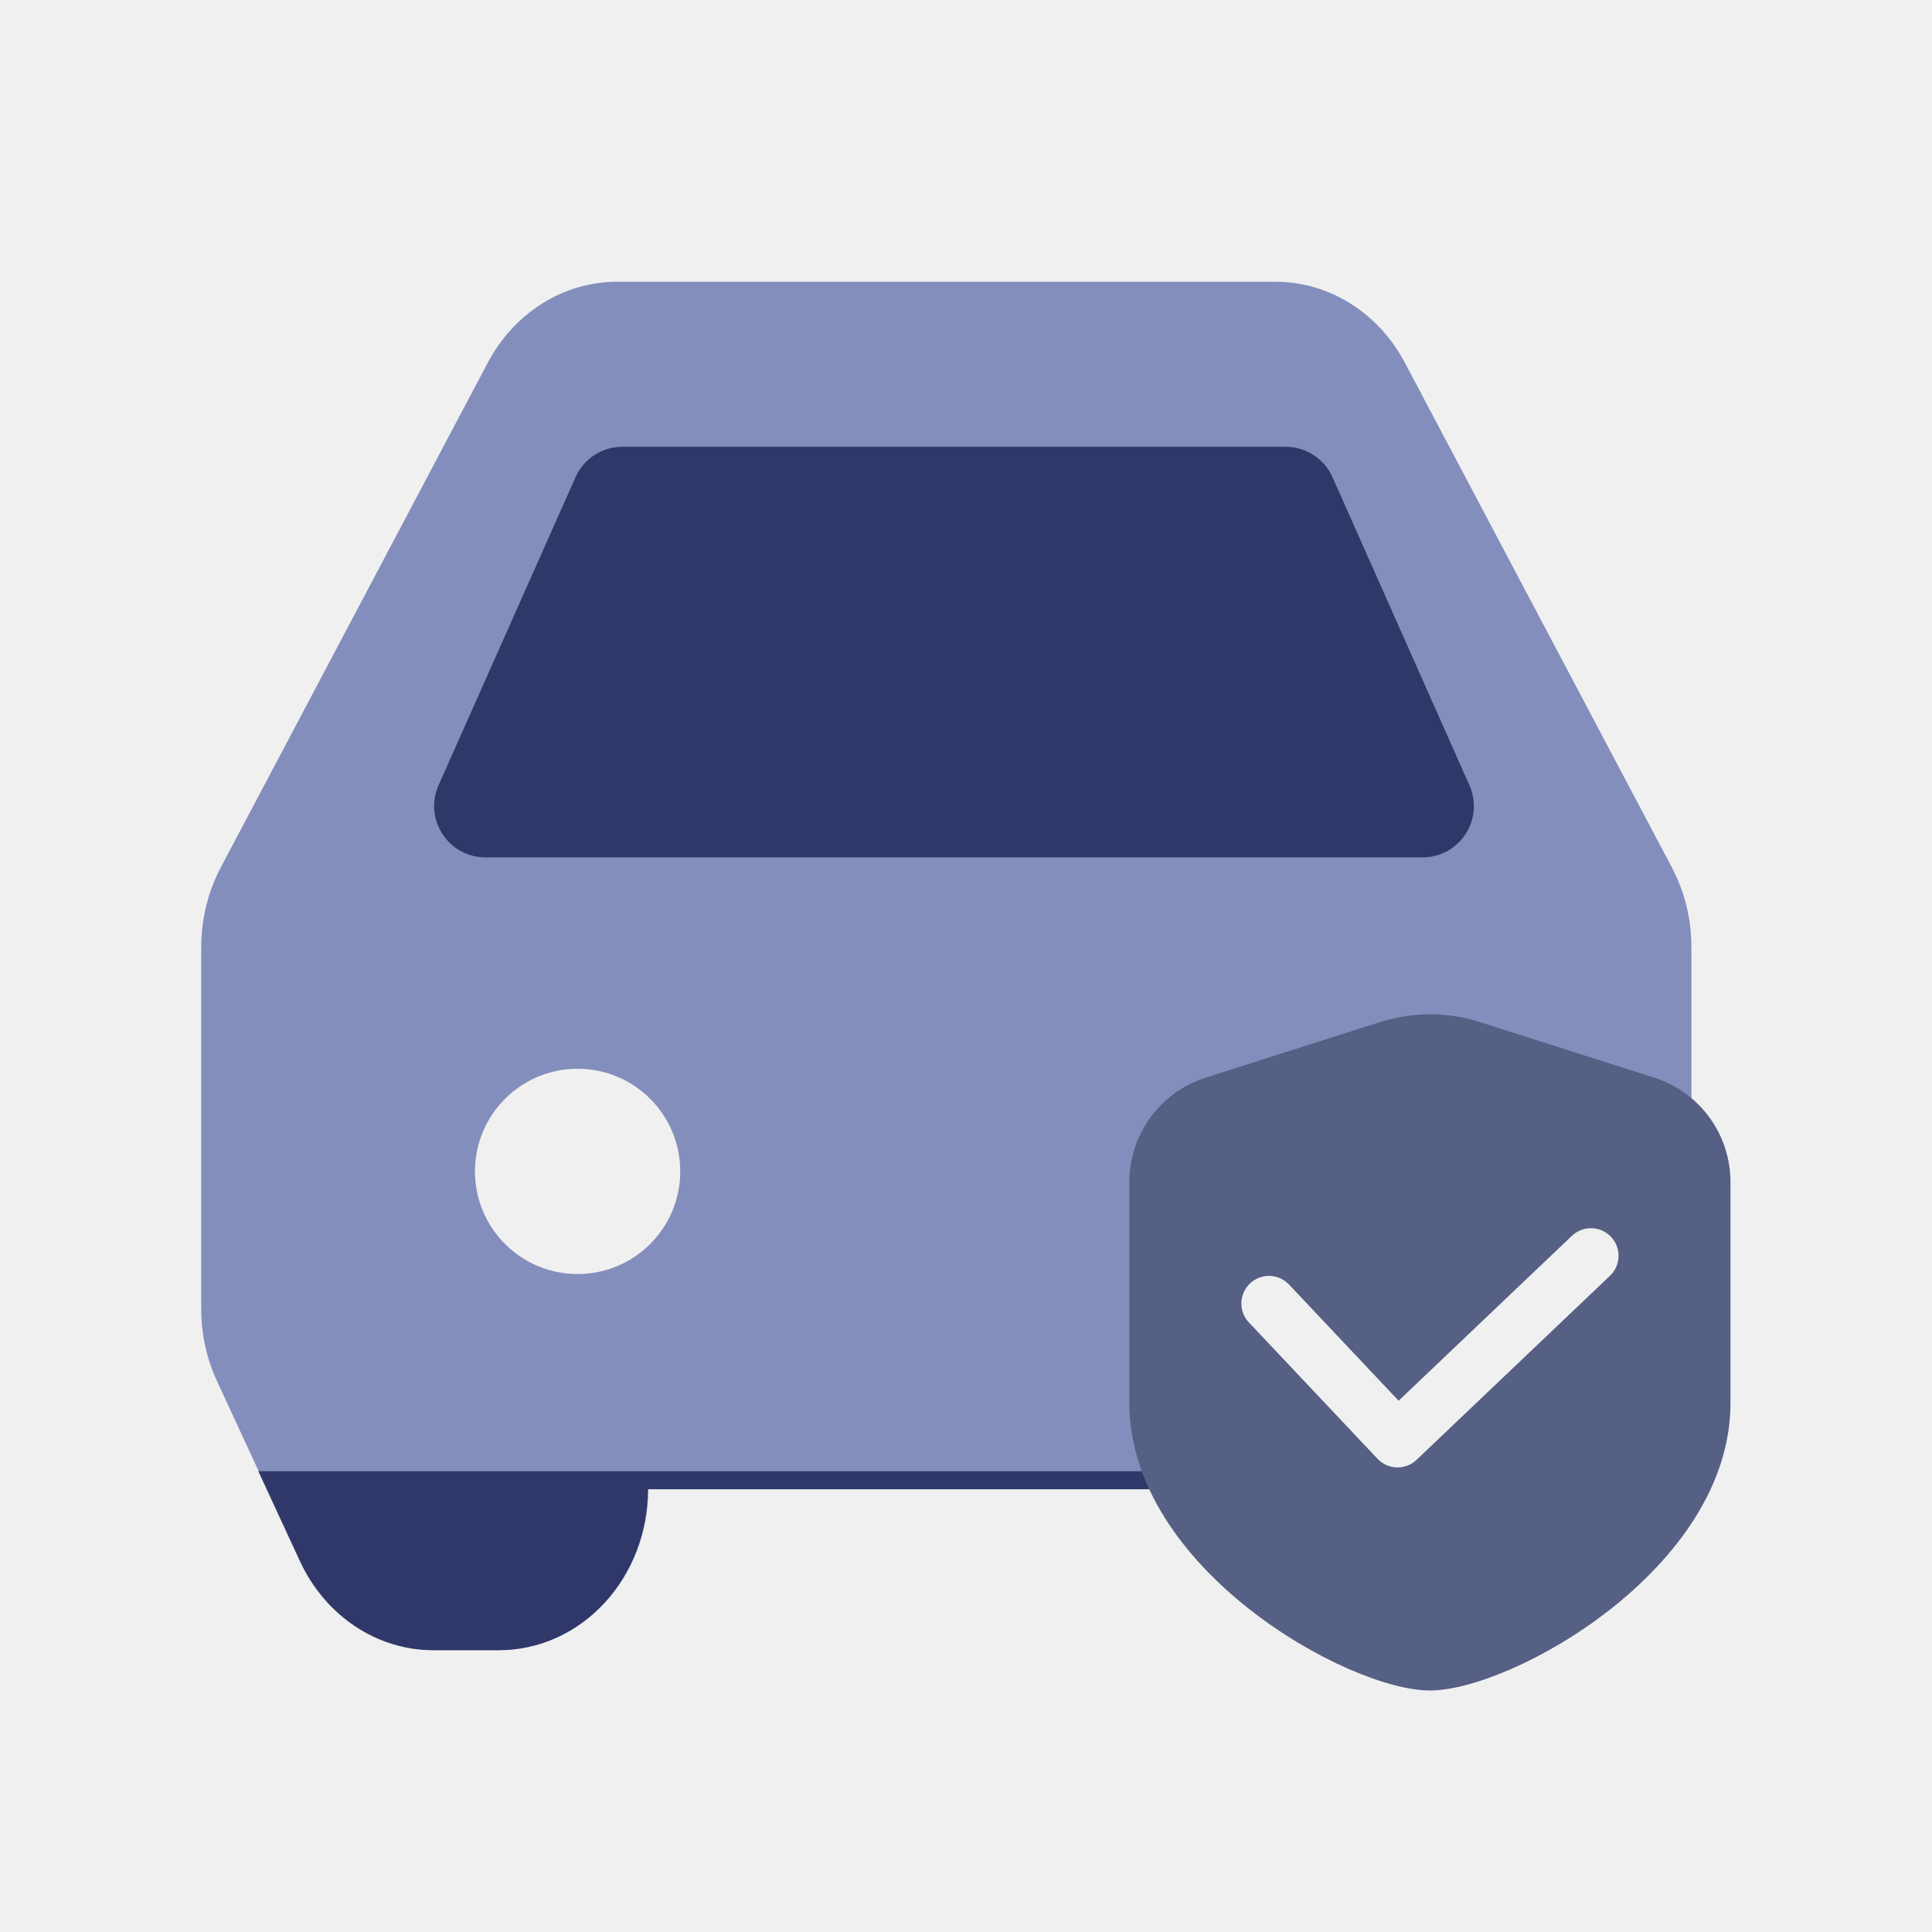
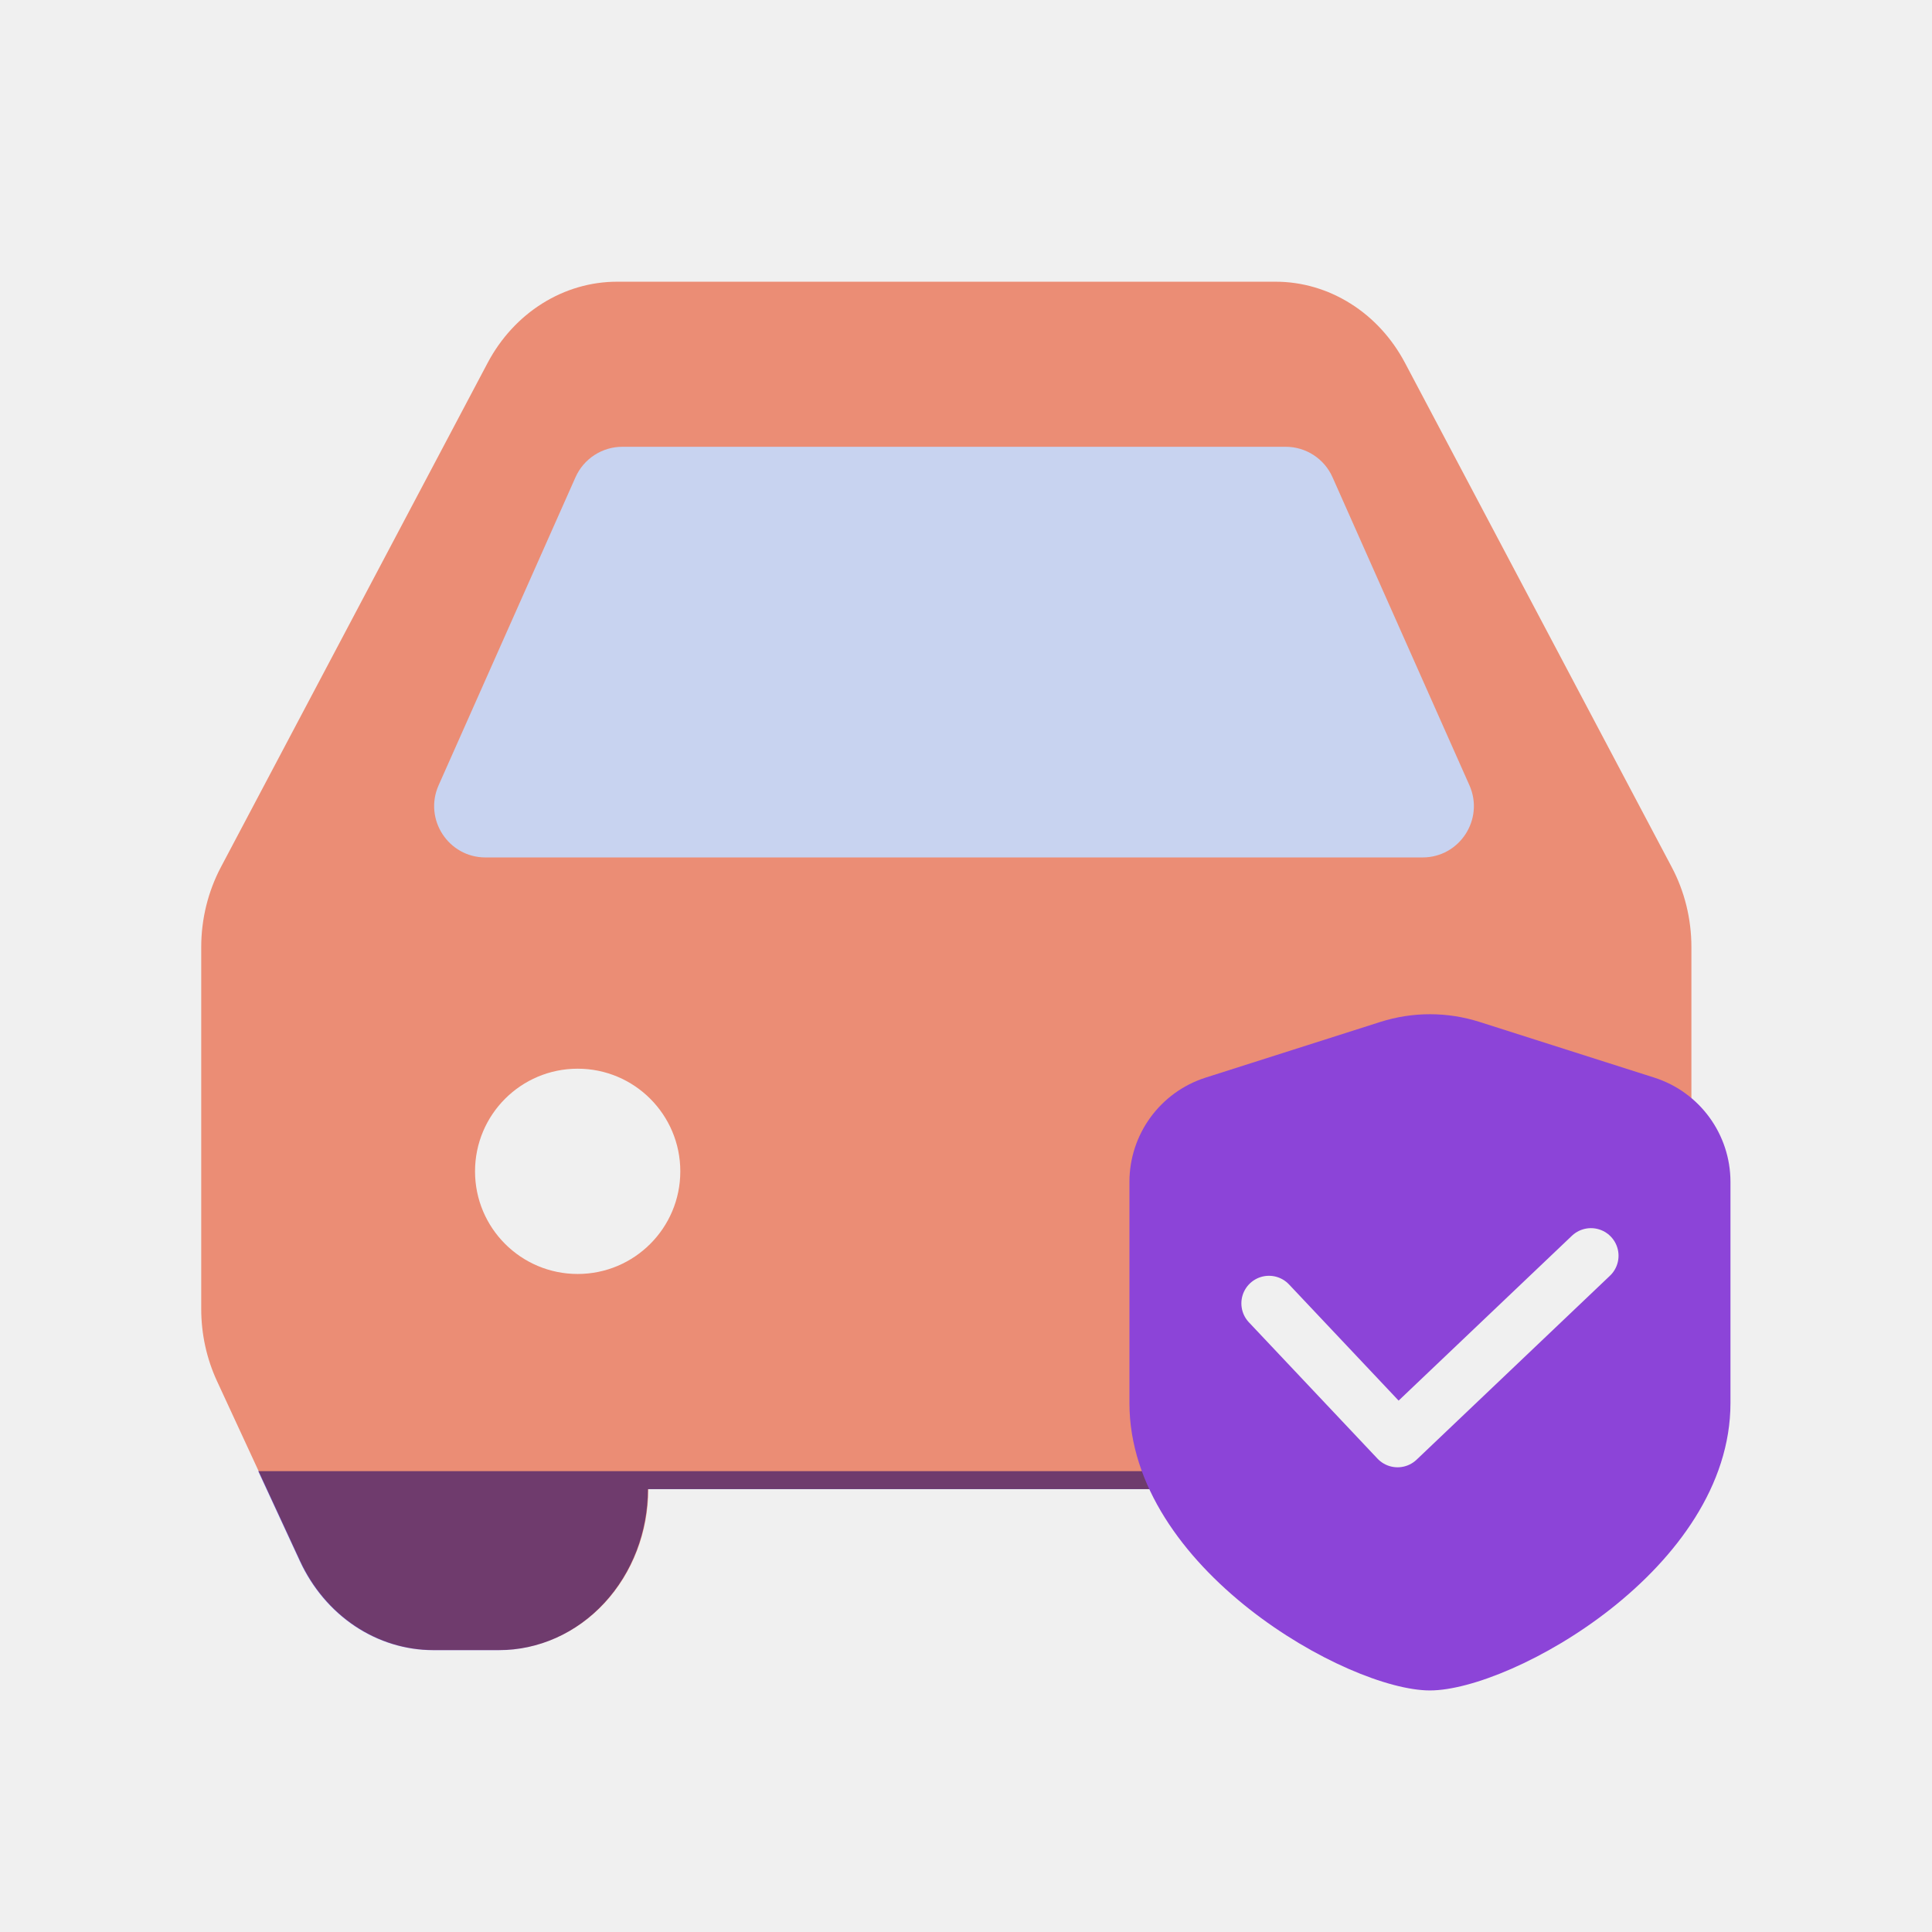
<svg xmlns="http://www.w3.org/2000/svg" width="32" height="32" viewBox="0 0 32 32" fill="none">
-   <g style="mix-blend-mode:multiply">
-     <path fill-rule="evenodd" clip-rule="evenodd" d="M10.22 4.667C9.784 4.667 9.357 4.791 8.981 5.027C8.605 5.263 8.293 5.602 8.077 6.011L3.659 14.363C3.446 14.766 3.333 15.222 3.333 15.687V21.683C3.333 22.097 3.422 22.505 3.594 22.875L4.973 25.856C5.178 26.299 5.493 26.672 5.883 26.933C6.273 27.193 6.723 27.331 7.181 27.331H8.27C8.924 27.331 9.552 27.05 10.015 26.55C10.478 26.05 10.738 25.372 10.738 24.665H20.61C20.61 25.372 20.87 26.05 21.333 26.55C21.796 27.05 22.424 27.331 23.079 27.331H24.167C24.626 27.331 25.075 27.193 25.465 26.933C25.855 26.672 26.17 26.299 26.375 25.856L27.755 22.875C27.926 22.506 28.015 22.097 28.015 21.683V15.687C28.015 15.222 27.903 14.766 27.689 14.363L23.271 6.011C23.055 5.602 22.744 5.263 22.367 5.027C21.991 4.791 21.564 4.667 21.129 4.667H10.22Z" fill="#8C97C8" />
+   <g clip-path="url(#clip0_19610_189805)">
    <g style="mix-blend-mode:multiply">
-       <path d="M5.877 26.935C5.487 26.674 5.172 26.302 4.967 25.859L4.277 24.368H27.058L26.369 25.859C26.164 26.302 25.849 26.674 25.459 26.935C25.069 27.195 24.619 27.333 24.161 27.333H23.072C22.418 27.333 21.79 27.052 21.327 26.552C20.864 26.052 20.604 25.374 20.604 24.667H10.731C10.731 25.374 10.471 26.052 10.008 26.552C9.546 27.052 8.918 27.333 8.263 27.333H7.175C6.716 27.333 6.267 27.195 5.877 26.935Z" fill="#5B658C" />
+       <path fill-rule="evenodd" clip-rule="evenodd" d="M10.22 4.666C9.784 4.666 9.357 4.791 8.981 5.027C8.605 5.263 8.293 5.602 8.077 6.01L3.659 14.362C3.446 14.765 3.333 15.222 3.333 15.686V21.683C3.333 22.097 3.423 22.505 3.594 22.875L4.973 25.856C5.178 26.299 5.493 26.671 5.883 26.932C6.273 27.192 6.723 27.33 7.181 27.33H8.27C8.924 27.33 9.552 27.049 10.015 26.549C10.478 26.049 10.738 25.371 10.738 24.664H20.611C20.611 25.371 20.871 26.049 21.334 26.549C21.796 27.049 22.424 27.33 23.079 27.33H24.167C24.626 27.33 25.075 27.192 25.465 26.932C25.855 26.671 26.17 26.299 26.375 25.856L27.755 22.875C27.926 22.505 28.015 22.096 28.015 21.683V15.686C28.015 15.222 27.903 14.765 27.689 14.362L23.271 6.01C23.055 5.602 22.744 5.263 22.367 5.027C21.991 4.791 21.564 4.666 21.129 4.666H10.22Z" fill="#FA967C" />
+       <g style="mix-blend-mode:multiply">
+         <path d="M5.877 26.934C5.487 26.673 5.172 26.301 4.967 25.858L4.277 24.367H27.058L26.369 25.858C26.163 26.301 25.848 26.673 25.459 26.934C25.069 27.194 24.619 27.332 24.161 27.332H23.072C22.418 27.332 21.79 27.051 21.327 26.551C20.864 26.051 20.604 25.373 20.604 24.666H10.731C10.731 25.373 10.471 26.051 10.008 26.551C9.546 27.051 8.918 27.332 8.263 27.332H7.175C6.716 27.332 6.267 27.194 5.877 26.934Z" fill="#786BEE" />
+       </g>
+       <path d="M7.265 13.006L9.532 7.905C9.668 7.598 9.973 7.4 10.309 7.4H21.294C21.631 7.4 21.935 7.598 22.071 7.905L24.338 13.006C24.588 13.568 24.177 14.202 23.562 14.202H8.041C7.426 14.202 7.015 13.568 7.265 13.006Z" fill="#D5E0FF" />
+       <ellipse cx="9.568" cy="19.401" rx="1.7" ry="1.7" fill="white" />
+       <circle cx="22.036" cy="19.401" r="1.7" fill="white" />
+       <path d="M18.707 23.238C18.707 25.979 22.327 27.999 23.684 27.999C25.042 27.999 28.662 25.979 28.662 23.238C28.662 21.796 28.662 20.49 28.662 19.577C28.662 18.787 28.152 18.089 27.401 17.849L24.508 16.927C23.972 16.756 23.397 16.756 22.861 16.927L19.968 17.849C19.217 18.089 18.707 18.787 18.707 19.577C18.707 20.49 18.707 21.796 18.707 23.238Z" fill="#9548E5" />
+       <path d="M21.018 21.588L23.148 23.846L26.351 20.799" stroke="white" stroke-width="0.914" stroke-linecap="round" stroke-linejoin="round" />
    </g>
-     <g style="mix-blend-mode:multiply">
-       <path d="M7.264 13.006L9.532 7.905C9.668 7.598 9.972 7.4 10.308 7.4H21.294C21.63 7.4 21.935 7.598 22.071 7.905L24.338 13.006C24.588 13.568 24.177 14.201 23.561 14.201H8.041C7.426 14.201 7.015 13.568 7.264 13.006Z" fill="#5B658C" />
-     </g>
-     <ellipse cx="9.567" cy="19.402" rx="1.7" ry="1.7" fill="white" />
-     <circle cx="22.036" cy="19.402" r="1.7" fill="white" />
-     <path d="M18.706 23.24C18.706 25.98 22.327 28 23.684 28C25.042 28 28.662 25.98 28.662 23.24C28.662 21.797 28.662 20.491 28.662 19.578C28.662 18.788 28.152 18.09 27.401 17.85L24.508 16.928C23.972 16.757 23.397 16.757 22.861 16.928L19.968 17.85C19.217 18.09 18.706 18.788 18.706 19.578C18.706 20.491 18.706 21.797 18.706 23.24Z" fill="#5B658C" />
-     <path d="M21.018 21.59L23.148 23.848L26.351 20.8" stroke="white" stroke-width="0.914" stroke-linecap="round" stroke-linejoin="round" />
  </g>
+   <defs>
+     <clipPath id="clip0_19610_189805">
+       <rect width="32" height="32" fill="white" />
+     </clipPath>
+   </defs>
</svg>
